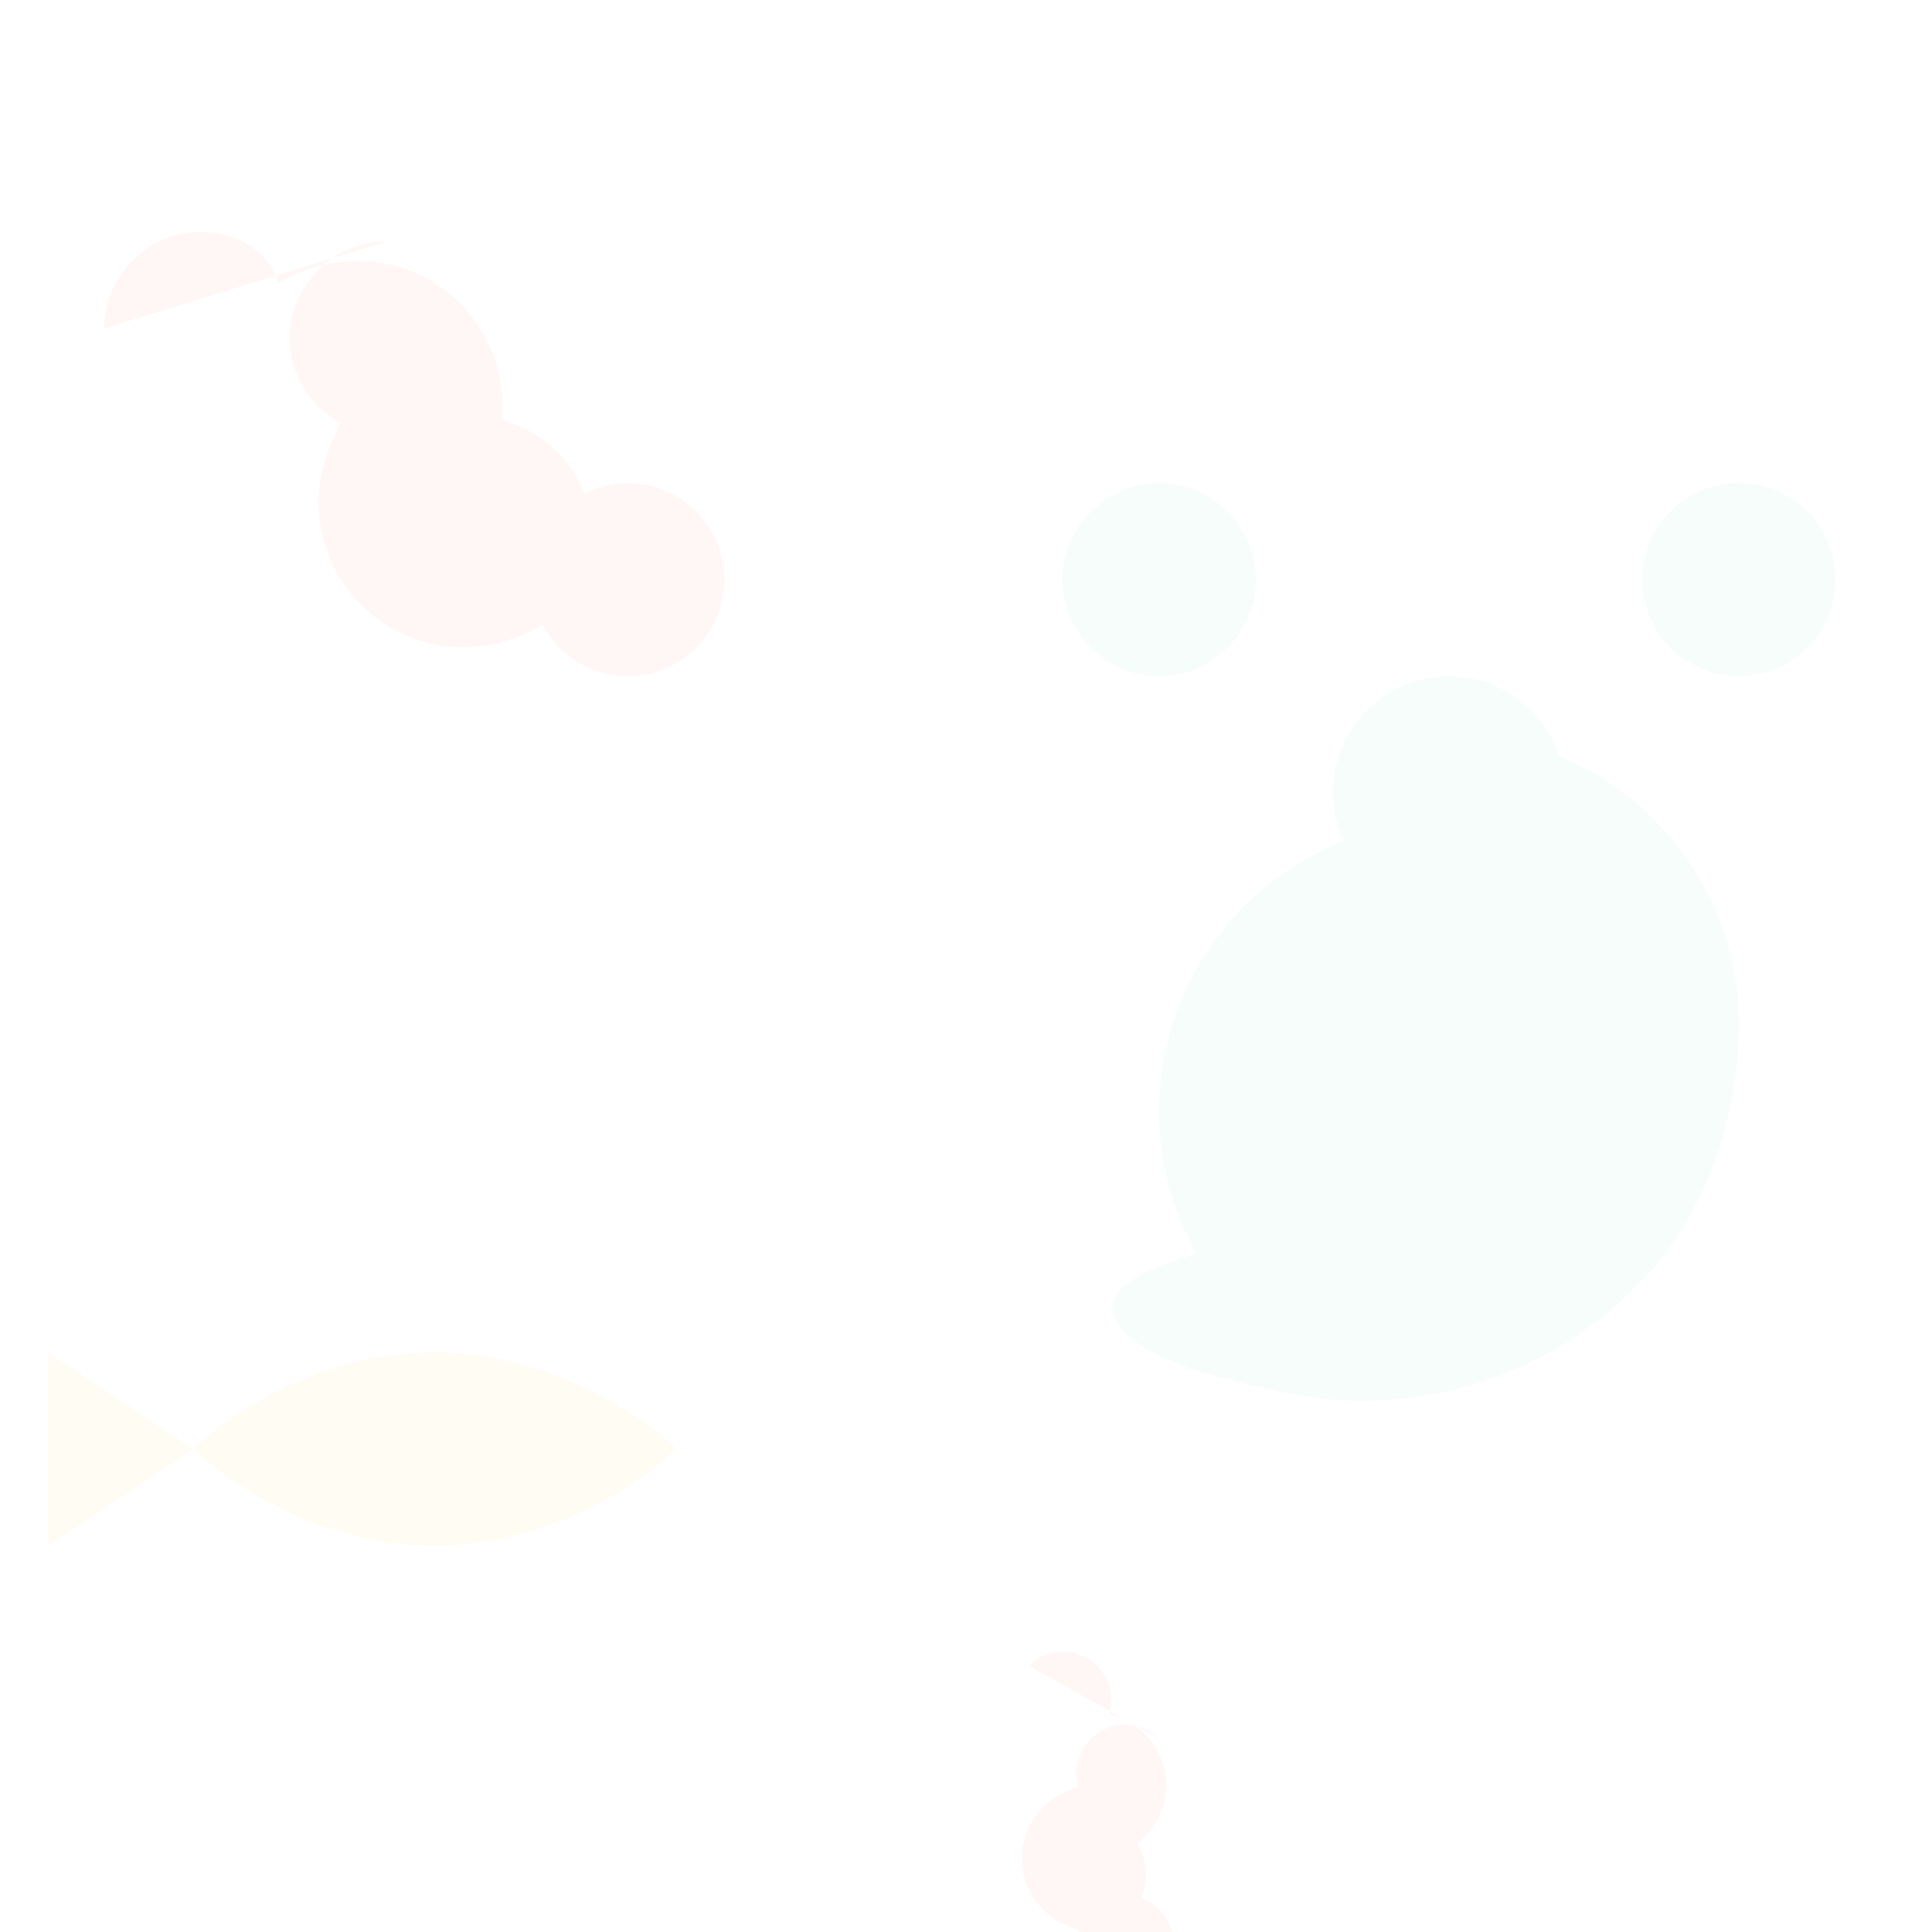
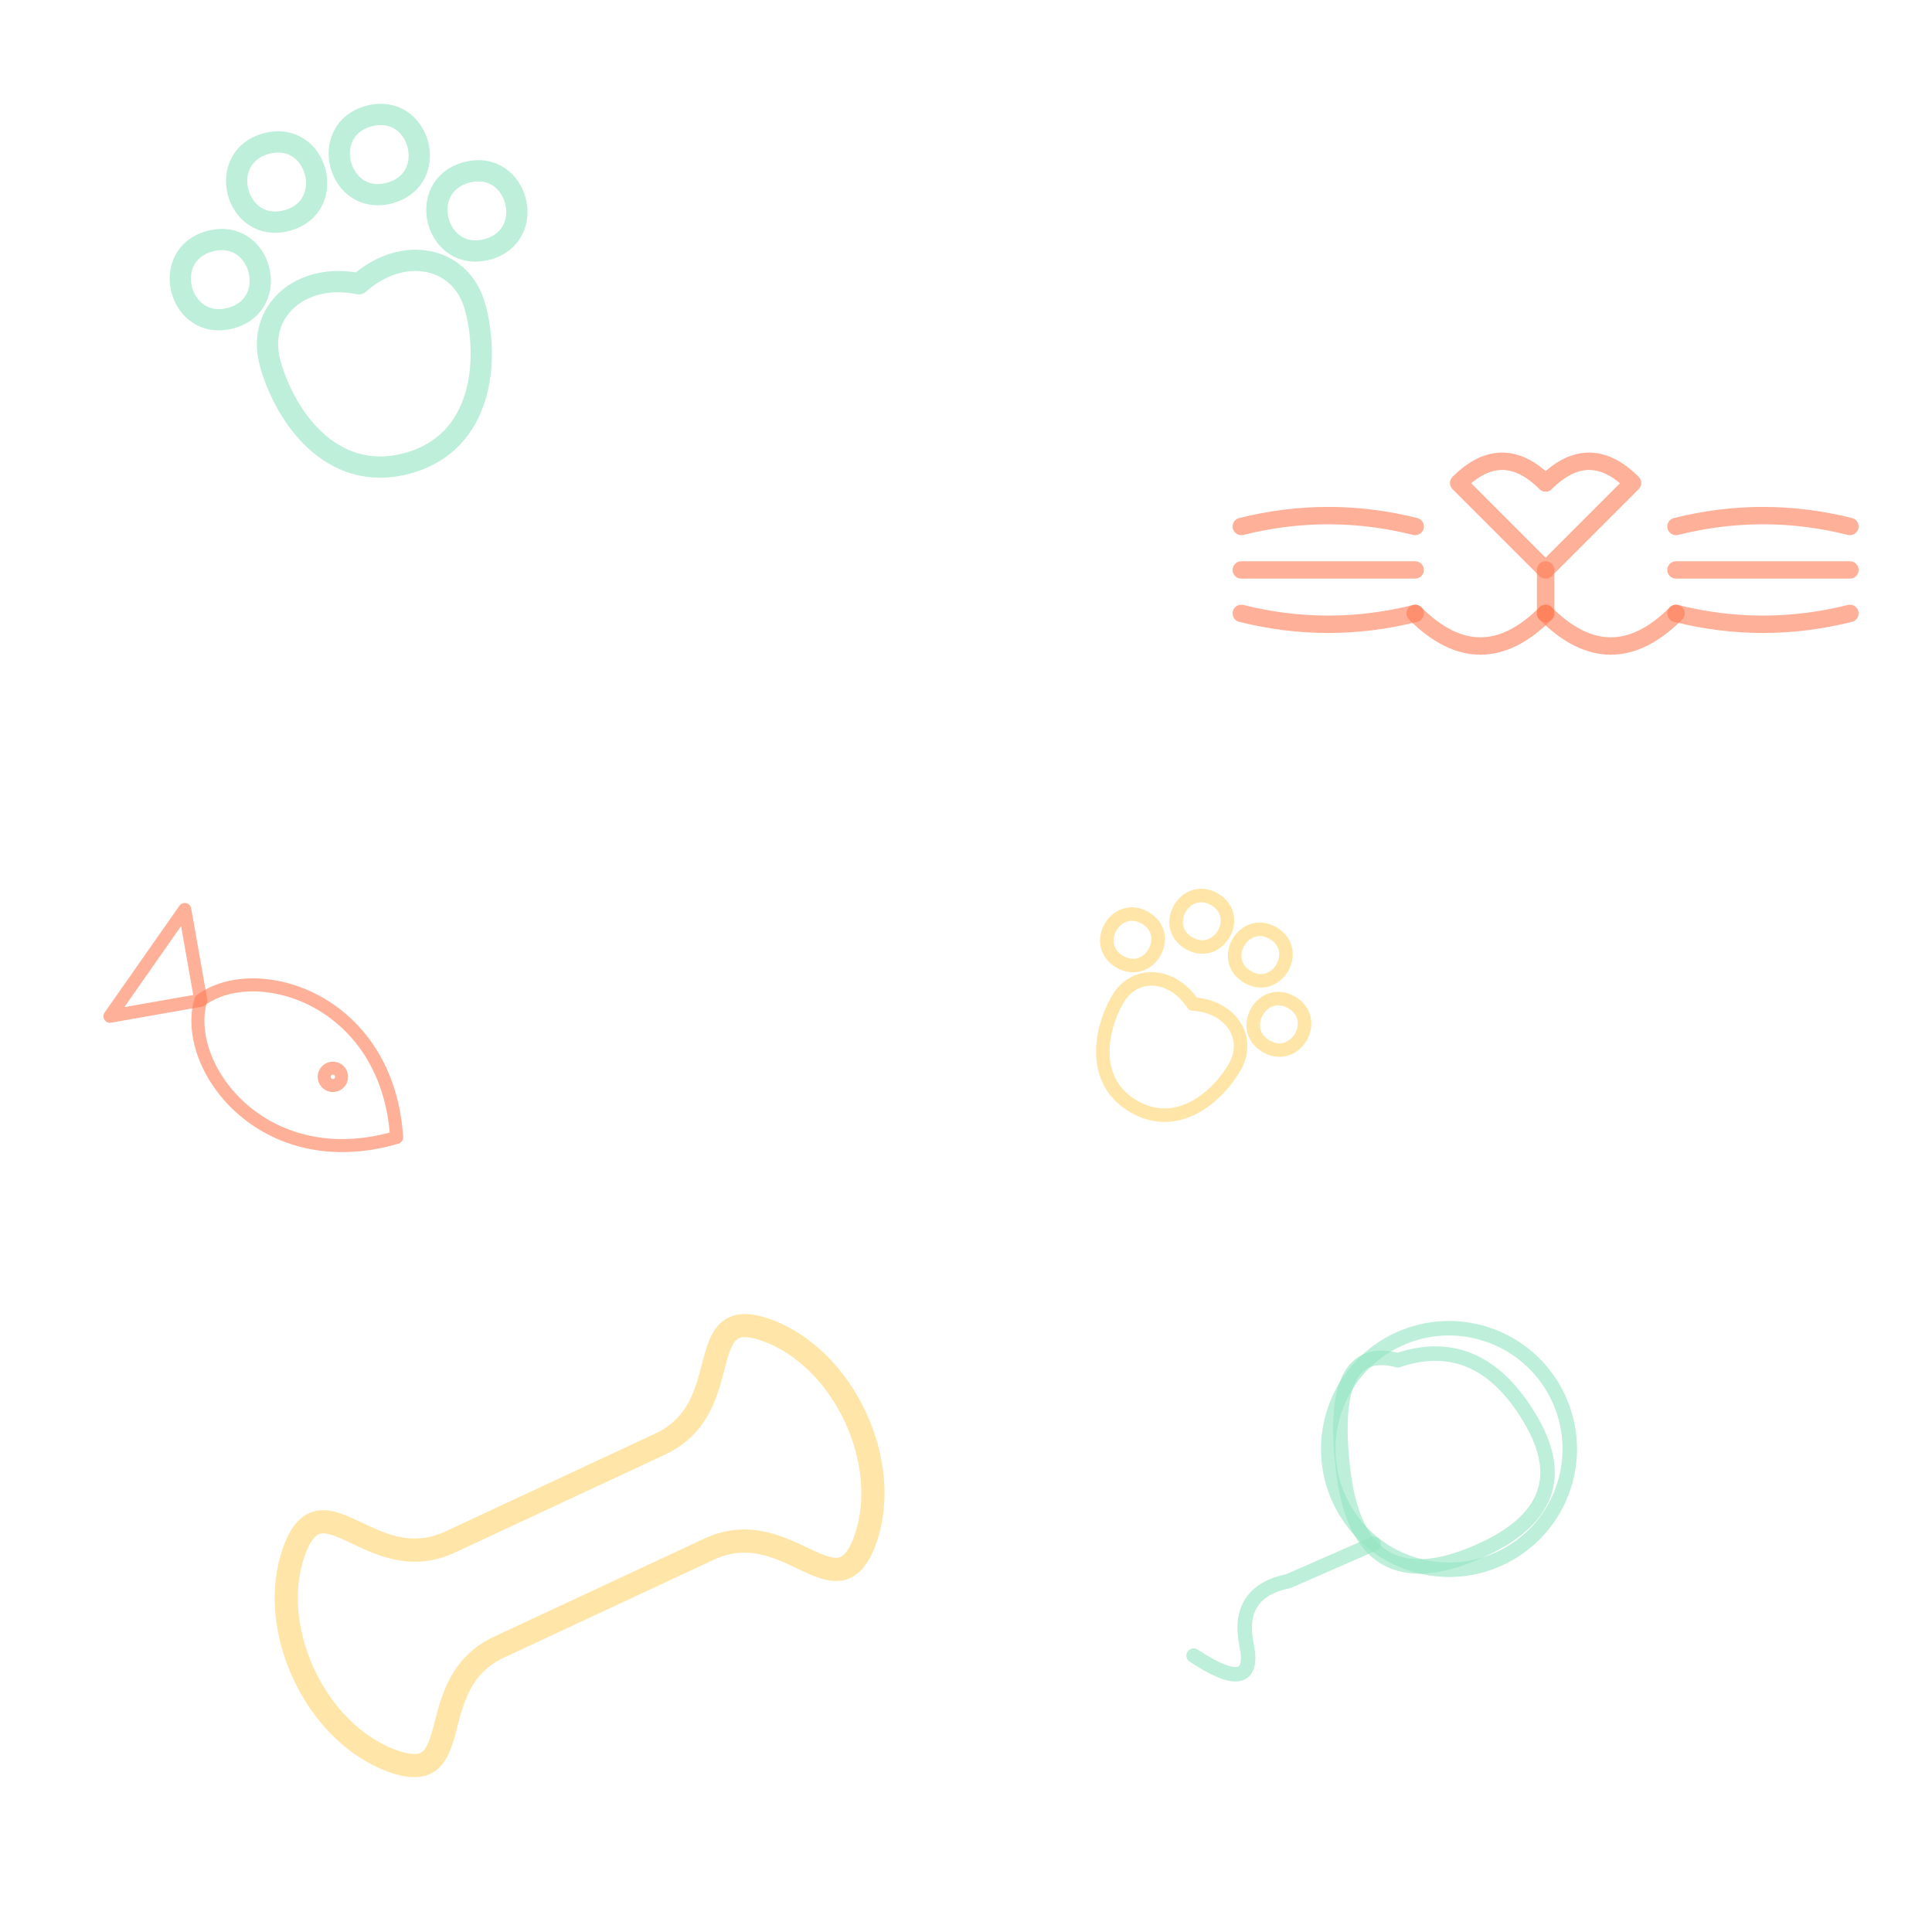
- <svg xmlns="http://www.w3.org/2000/svg" width="200" height="200">
-   <path d="M40 25c-5.5 0-10 4.5-10 10 0 3.8 2.1 7.1 5.3 8.8C34.4 45.4 33 48.4 33 52c0 8.3 6.7 15 15 15 3.6 0 6.6-1.4 8.2-2.3 1.7 3.2 5 5.3 8.8 5.3 5.5 0 10-4.5 10-10 0-5.5-4.5-10-10-10-1.6 0-3.1 0.4-4.5 1.1-1.3-3.6-4.5-6.5-8.5-7.6V42c0-8.3-6.7-15-15-15-3.6 0-6.6 1.4-8.2 2.3C27.9 26.1 24.6 24 20.8 24c-5.5 0-10 4.5-10 10zM140 120" fill="rgba(255,123,84,0.06)" />
-   <path d="M150 70c-6.6 0-12 5.4-12 12s5.4 12 12 12 12-5.4 12-12-5.4-12-12-12zm-30-20c-5.5 0-10 4.5-10 10s4.5 10 10 10 10-4.5 10-10-4.5-10-10-10zm60 0c-5.5 0-10 4.5-10 10s4.5 10 10 10 10-4.5 10-10-4.5-10-10-10zm-30 35c-16.5 0-30 13.5-30 30 0 5.4 1.4 10.4 3.9 14.8C108.3 134 116.5 140 126 142.5c4.7 1.2 9.6 2.5 15 2.5 11 0 21.3-4.5 28.5-12C175.5 127.3 180 117 180 106c0-16.5-13.5-30-30-30z" fill="rgba(147,228,193,0.08)" />
-   <path d="M20 150c0 0 10-10 25-10s25 10 25 10-10 10-25 10-25-10-25-10zm0 0l-15-10v20l15-10z" fill="rgba(255,213,111,0.08)" />
-   <path d="M120 180c-2.7 0-5 2.2-5 5 0 1.9 1 3.5 2.6 4.4-0.4 0.8-1.1 2.3-1.1 4.1 0 4.1 3.3 7.5 7.5 7.5 1.8 0 3.3-0.7 4.1-1.1 0.8 1.6 2.5 2.6 4.4 2.6 2.7 0 5-2.2 5-5 0-2.7-2.2-5-5-5-0.8 0-1.5 0.2-2.2 0.5-0.6-1.8-2.2-3.2-4.2-3.7v-1.1c0-4.1-3.3-7.5-7.5-7.5-1.8 0-3.3 0.7-4.1 1.1-0.9-1.6-2.5-2.6-4.4-2.6-2.7 0-5 2.2-5 5z" fill="rgba(255,123,84,0.06)" transform="rotate(45 120 180)" />
+ <svg xmlns="http://www.w3.org/2000/svg" width="400" height="400">
+   <defs>
+     <g id="paw" stroke-width="4" stroke-linecap="round" stroke-linejoin="round" fill="none">
+       <path d="M0,15 C-15,15 -20,0 -20,-10 C-20,-20 -10,-25 0,-20 C10,-25 20,-20 20,-10 C20,0 15,15 0,15 Z" />
+       <path d="M-25,-20 C-35,-20 -35,-35 -25,-35 C-15,-35 -15,-20 -25,-20 Z" />
+       <path d="M-10,-35 C-20,-35 -20,-50 -10,-50 C0,-50 0,-35 -10,-35 Z" />
+       <path d="M10,-35 C20,-35 20,-50 10,-50 C0,-50 0,-35 10,-35 Z" />
+       <path d="M25,-20 C35,-20 35,-35 25,-35 C15,-35 15,-20 25,-20 Z" />
+     </g>
+     <g id="cat" stroke-width="4" stroke-linecap="round" stroke-linejoin="round" fill="none">
+       <path d="M0,0 Q-10,-10 -20,0 Q-10,10 0,20 Q10,10 20,0 Q10,-10 0,0 Z" />
+       <path d="M0,20 L0,30" />
+       <path d="M0,30 Q-15,45 -30,30" />
+       <path d="M0,30 Q15,45 30,30" />
+       <path d="M-30,10 Q-50,5 -70,10" />
+       <path d="M-30,20 Q-50,20 -70,20" />
+       <path d="M-30,30 Q-50,35 -70,30" />
+       <path d="M30,10 Q50,5 70,10" />
+       <path d="M30,20 Q50,20 70,20" />
+       <path d="M30,30 Q50,35 70,30" />
+     </g>
+     <g id="bone" stroke-width="4" stroke-linecap="round" stroke-linejoin="round" fill="none">
+       <path d="M -20,-10 L 20,-10 C 35,-10 35,-30 45,-20 C 55,-10 55,10 45,20 C 35,30 35,10 20,10 L -20,10 C -35,10 -35,30 -45,20 C -55,10 -55,-10 -45,-20 C -35,-30 -35,-10 -20,-10 Z" />
+     </g>
+     <g id="yarn" stroke-width="3" stroke-linecap="round" stroke-linejoin="round" fill="none">
+       <circle cx="0" cy="0" r="25" />
+       <path d="M-15,-15 Q0,-25 15,-10 T10,20 T-20,10 T-15,-15" />
+       <path d="M-10,23 L-25,35 Q-35,40 -30,50 Q-25,60 -40,55" />
+     </g>
+     <g id="fish" stroke-width="3" stroke-linecap="round" stroke-linejoin="round" fill="none">
+       <path d="M30,0 C10,25 -20,15 -25,0 C-20,-15 10,-25 30,0 Z" />
+       <path d="M-25,0 L-40,-15 L-40,15 Z" />
+       <ellipse cx="10" cy="-3" rx="2" ry="2" />
+     </g>
+   </defs>
+   <use href="#paw" transform="translate(80, 80) rotate(-15) scale(1.1)" stroke="rgba(147, 228, 193, 0.6)" />
+   <use href="#cat" transform="translate(320, 100) scale(0.9)" stroke="rgba(255, 123, 84, 0.6)" />
+   <use href="#bone" transform="translate(120, 320) rotate(-25) scale(1.2)" stroke="rgba(255, 213, 111, 0.6)" />
+   <use href="#yarn" transform="translate(300, 300) rotate(15)" stroke="rgba(147, 228, 193, 0.6)" />
+   <use href="#fish" transform="translate(60, 220) rotate(35) scale(0.9)" stroke="rgba(255, 123, 84, 0.6)" />
+   <use href="#paw" transform="translate(240, 220) rotate(30) scale(0.7)" stroke="rgba(255, 213, 111, 0.6)" />
</svg>
